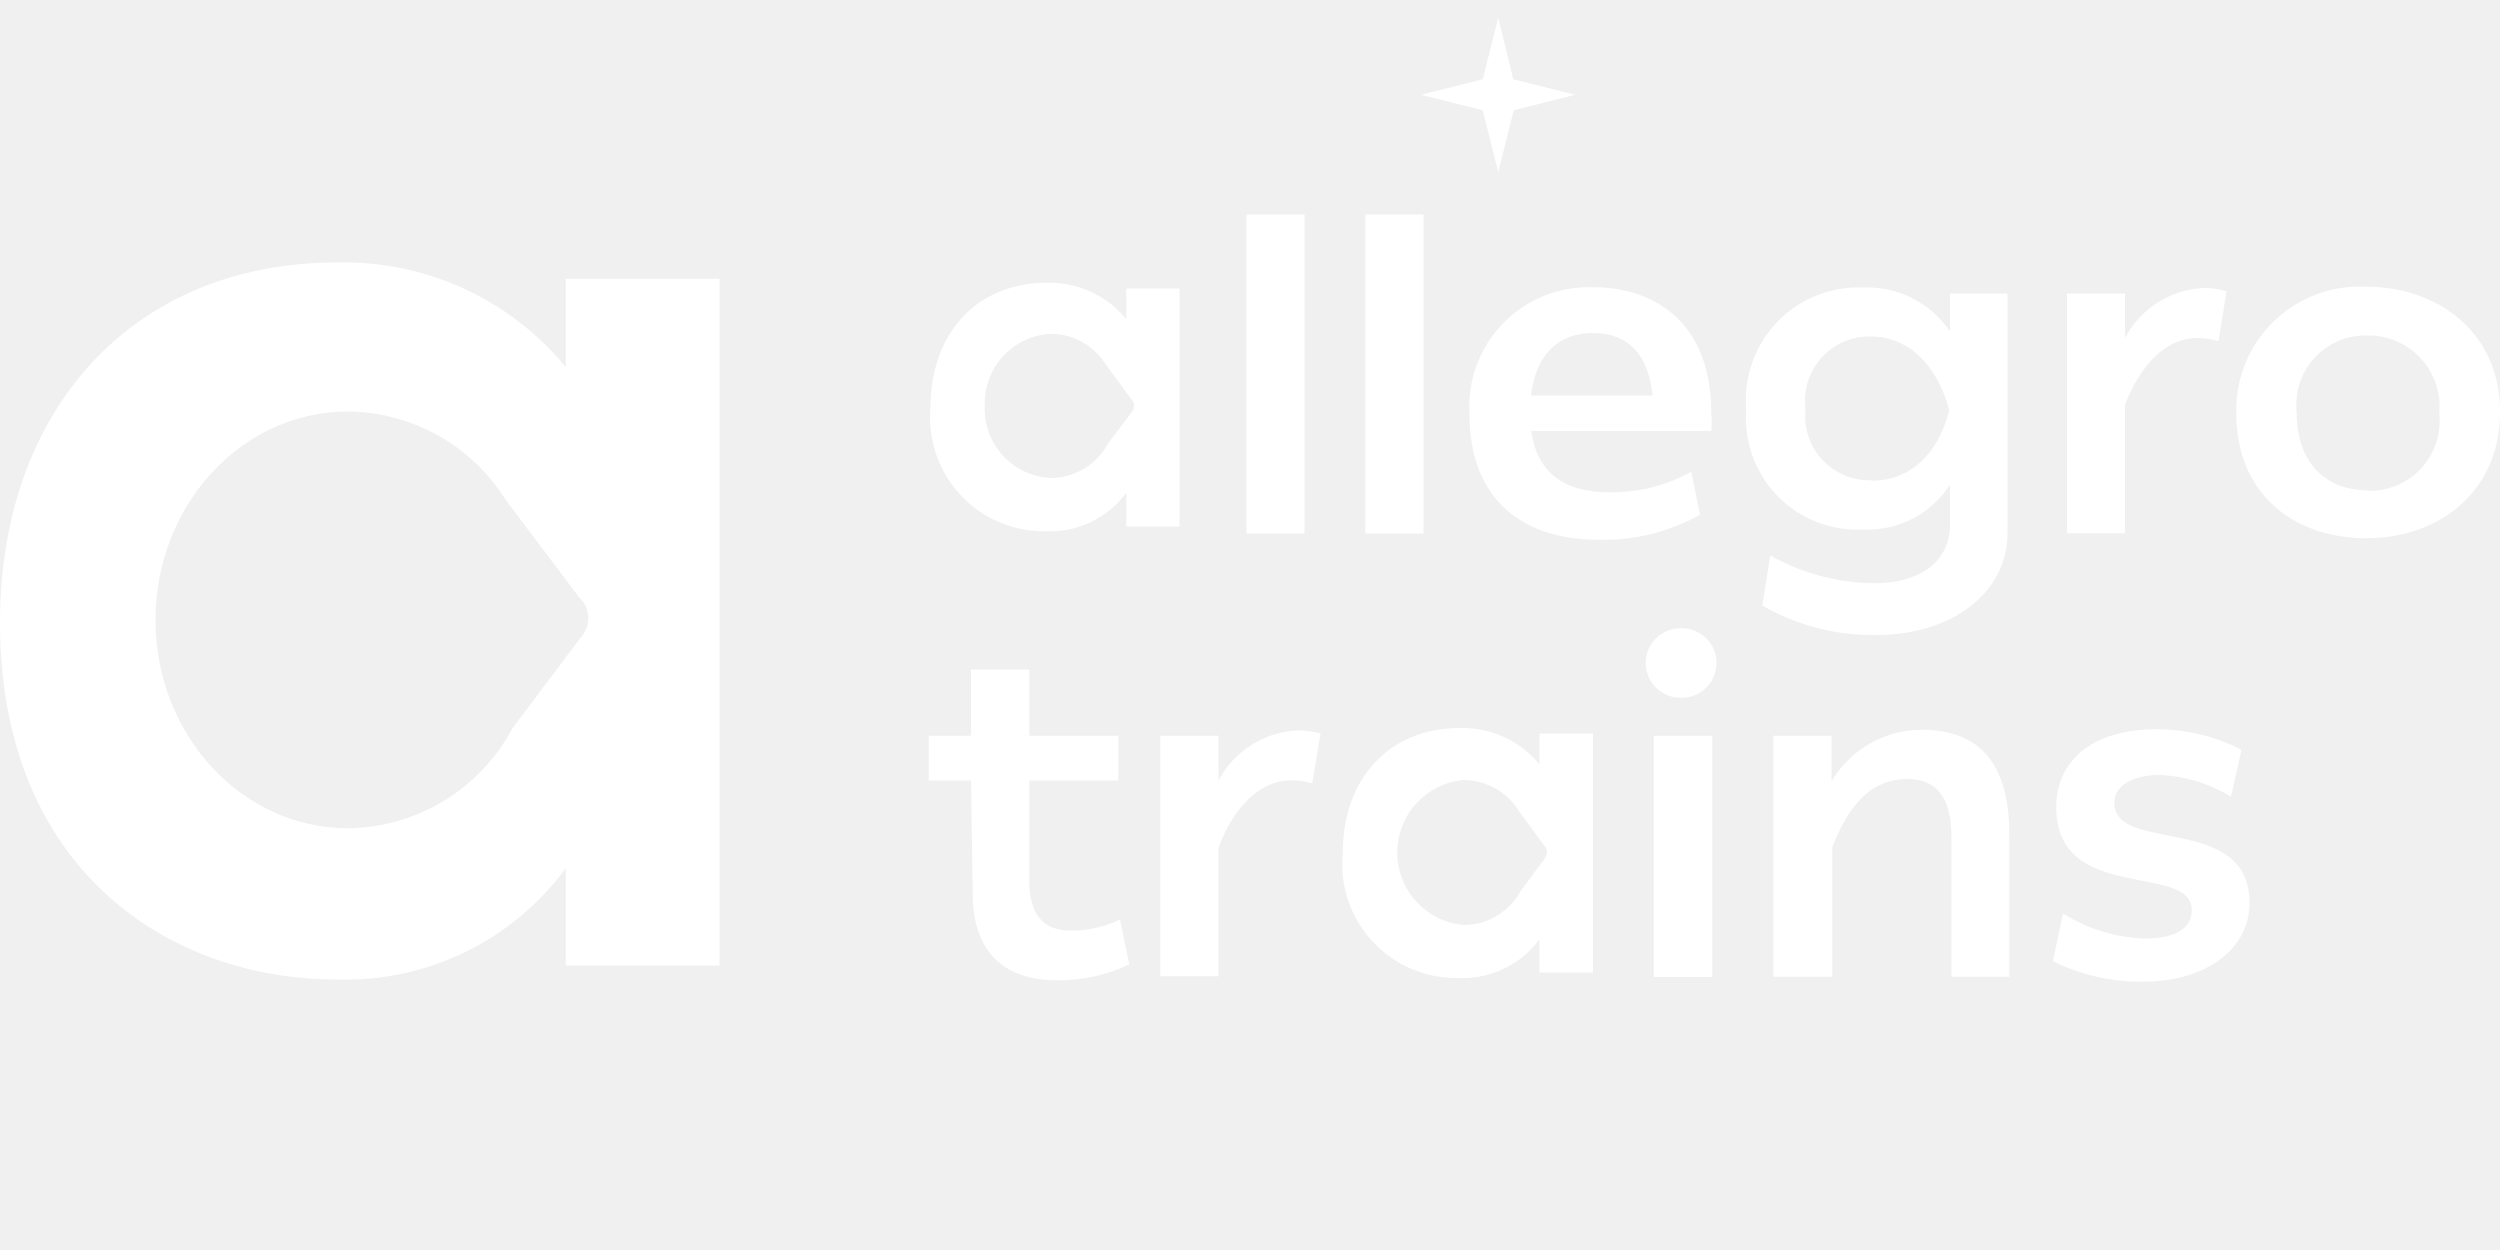
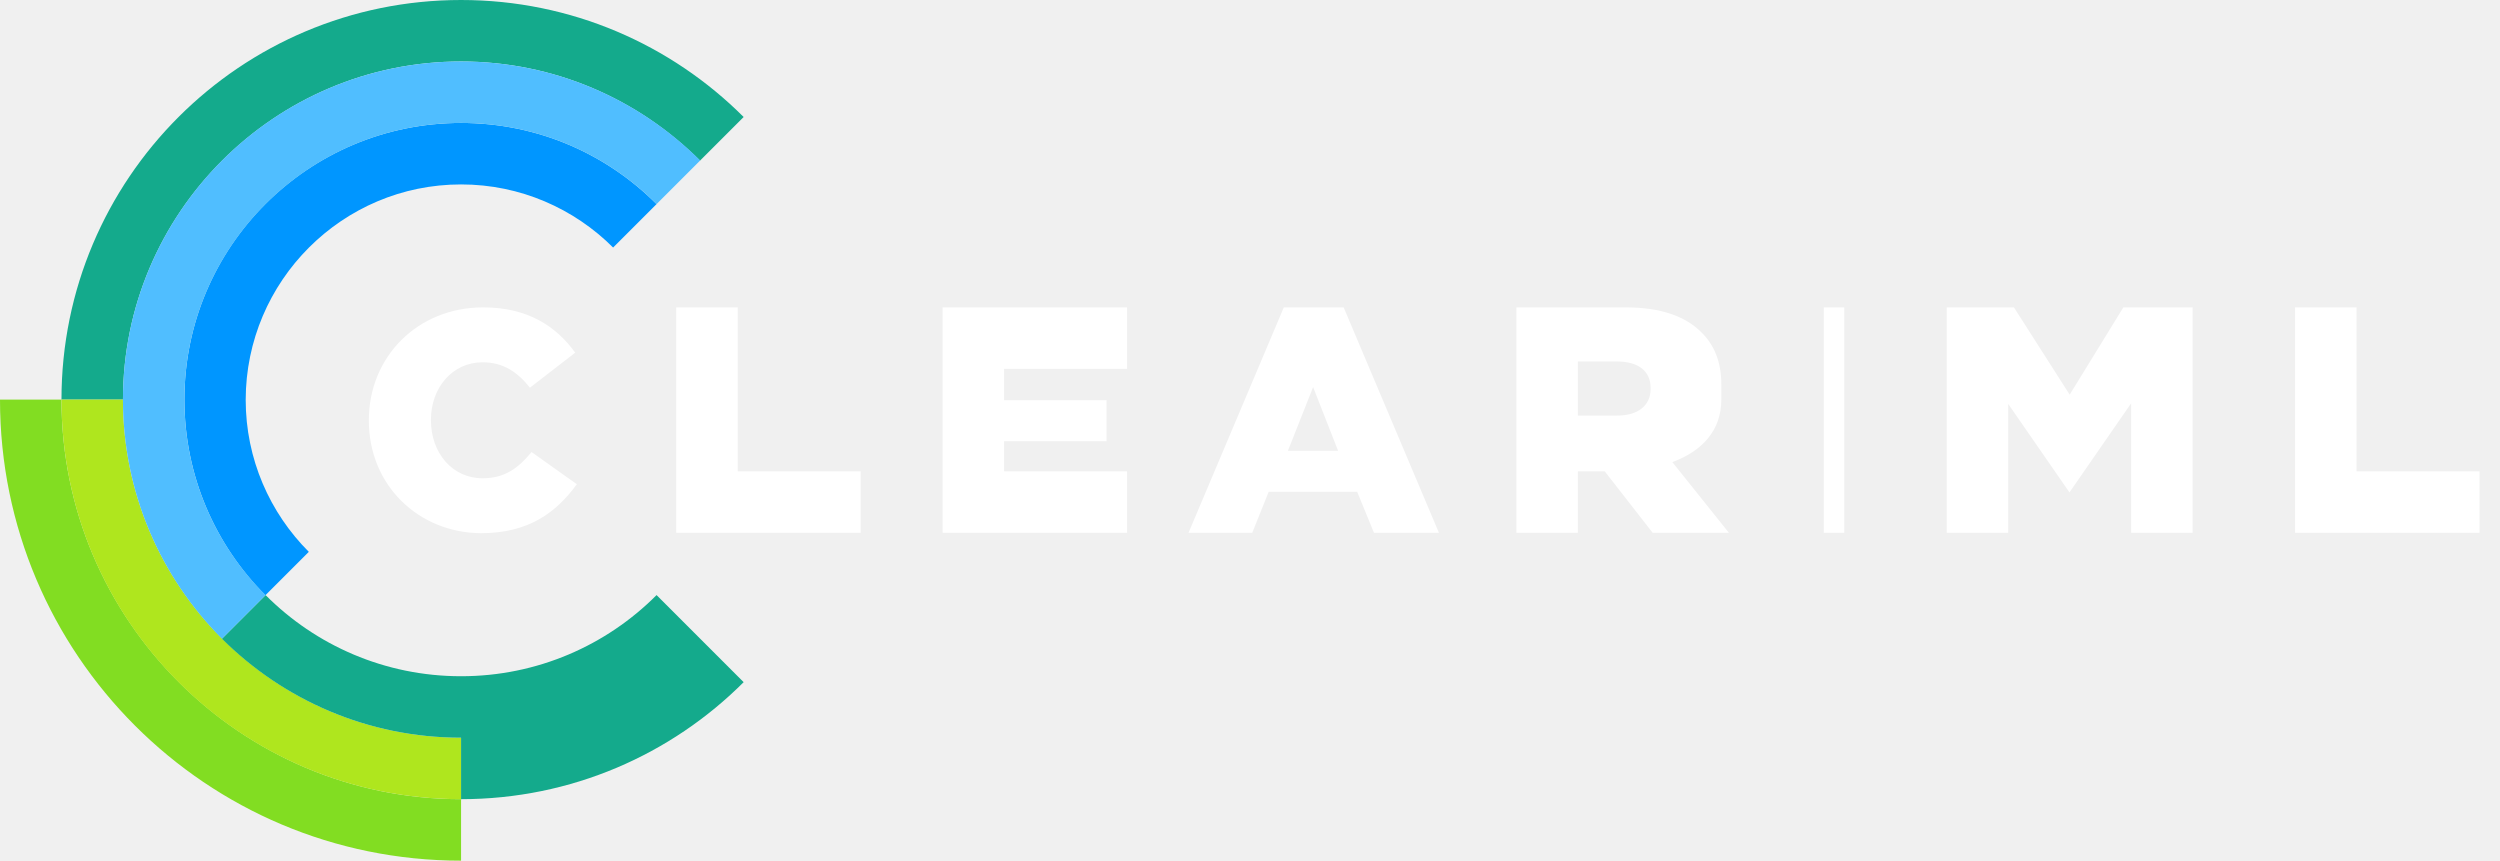
- <svg xmlns="http://www.w3.org/2000/svg" width="100" height="50" viewBox="0 0 100 50">
-   <path d="M38.84,31.22H37.15V29.43h1.69V26.78h2.33v2.65h3.56v1.79H41.17v4c0,1.49.68,2,1.63,2a4.36,4.36,0,0,0,2-.44l.37,1.8a6.54,6.54,0,0,1-2.92.63c-2,0-3.34-1.06-3.34-3.45Zm7.57-1.79h2.33v1.79a3.77,3.77,0,0,1,3.14-2,3,3,0,0,1,.94.12l-.33,2a2.7,2.7,0,0,0-.85-.13c-1.19,0-2.26,1-2.9,2.69v5.15H46.41Zm20.91-4.3a1.39,1.39,0,1,1-.1,2.78,1.39,1.39,0,0,1,0-2.78Zm-1.17,4.3h2.34v9.65H66.15Zm4.78,0h2.33v1.82a4.21,4.21,0,0,1,3.6-2.06c2,0,3.51,1,3.51,4.16v5.72H78.06V33.51c0-1.65-.62-2.35-1.77-2.35-1.33,0-2.28.87-3,2.73v5.18H70.93Zm11.19,9,.4-1.89a6.56,6.56,0,0,0,3.25,1c1.17,0,1.9-.35,1.9-1.14,0-1.91-5.42-.23-5.42-4.11,0-1.89,1.48-3.12,4-3.12a7.49,7.49,0,0,1,3.41.82l-.42,1.88A5.87,5.87,0,0,0,86.37,31c-1.05,0-1.8.42-1.8,1.11,0,2.06,5.41.4,5.41,4,0,1.9-1.8,3.16-4.28,3.16A8,8,0,0,1,82.12,38.45ZM61.58,30.57a4,4,0,0,0-3.19-1.45c-2.8,0-4.68,2-4.68,5a4.56,4.56,0,0,0,4.68,5,3.8,3.8,0,0,0,3.19-1.55V38.9h2.14V29.34H61.58Zm.25,3.71h0l-.06.09h0l-.93,1.25A2.61,2.61,0,0,1,58.56,37a2.91,2.91,0,0,1,0-5.8,2.61,2.61,0,0,1,2.2,1.25l1,1.36a.36.36,0,0,1,.06.46ZM45.05,12.76a4,4,0,0,0-3.17-1.45c-2.79,0-4.66,2-4.66,5a4.55,4.55,0,0,0,4.66,4.94,3.78,3.78,0,0,0,3.17-1.54v1.35h2.13V11.54H45.05Zm.25,3.68h0l-.06.08h0l-.92,1.22a2.61,2.61,0,0,1-2.27,1.38,2.77,2.77,0,0,1-2.66-2.88,2.79,2.79,0,0,1,2.66-2.89,2.62,2.62,0,0,1,2.19,1.24l1,1.36A.38.38,0,0,1,45.3,16.44Zm4.56-7.86h2.32V21.34H49.86Zm4.75,0h2.33V21.34H54.61ZM68,20.59a7.86,7.86,0,0,1-4.05,1c-3.34,0-5.17-1.89-5.17-5a4.78,4.78,0,0,1,4.94-5.1c2.65,0,4.73,1.59,4.73,5a3.78,3.78,0,0,1,0,.75h-7.2c.23,1.63,1.26,2.45,3.12,2.45a6.5,6.5,0,0,0,3.28-.82Zm-6.8-4.77H66.1c-.16-1.67-1-2.5-2.38-2.5S61.44,14.17,61.24,15.82ZM74.5,11.5A4,4,0,0,1,78,13.26V11.74h2.3v9.58c0,2.37-2.19,4.08-5.26,4.08a8.83,8.83,0,0,1-4.55-1.18l.32-2A8.65,8.65,0,0,0,75,23.33c1.62,0,3-.74,3-2.36V19.38a3.89,3.89,0,0,1-3.45,1.8,4.46,4.46,0,0,1-4.7-4.8A4.5,4.5,0,0,1,74.5,11.5Zm.37,7.73c1.48,0,2.63-1,3.09-2.78v-.07c-.48-1.82-1.67-2.92-3.11-2.92a2.57,2.57,0,0,0-2.63,2.9,2.57,2.57,0,0,0,2.64,2.85Zm7.81-7.49H85v1.78a3.75,3.75,0,0,1,3.12-2,3.28,3.28,0,0,1,.94.13l-.32,2a2.8,2.8,0,0,0-.86-.13c-1.18,0-2.24,1-2.88,2.67v5.14H82.68Zm12-.27c2.74,0,5.32,1.75,5.32,5s-2.49,5.06-5.35,5.06-5.2-1.74-5.2-5A4.94,4.94,0,0,1,94.68,11.47Zm0,8.16a2.79,2.79,0,0,0,2.89-3.09,2.84,2.84,0,0,0-2.85-3.12,2.77,2.77,0,0,0-2.85,3.09c0,2.09,1.25,3.1,2.81,3.1ZM59.93,6.88l.62-2.47L63,3.79l-2.47-.62L59.93.71l-.62,2.46-2.47.62,2.47.62Zm-37.3,7.8a11.5,11.5,0,0,0-9.17-4.18C5.41,10.5,0,16.29,0,24.91c0,9.86,6.76,14.27,13.46,14.27a10.94,10.94,0,0,0,9.17-4.45v3.89h6.15V11.15H22.63Zm.74,10.63h0l0,0a1.08,1.08,0,0,1-.18.24h0L20.5,29.13a7.55,7.55,0,0,1-6.58,4c-4.25,0-7.7-3.73-7.7-8.33s3.45-8.34,7.7-8.34A7.53,7.53,0,0,1,20.23,20l2.94,3.9A1.12,1.12,0,0,1,23.37,25.31Z" fill="#fff" />
+ <svg xmlns="http://www.w3.org/2000/svg" x="0px" y="0px" viewBox="0 0 122 42" enable-background="new 0 0 122 42" xml:space="preserve">
+   <g>
+     <path fill="#FFFFFF" d="M18,20.53V20.5c0-3.08,2.37-5.5,5.58-5.5c2.16,0,3.55,0.91,4.49,2.21l-2.21,1.71   c-0.6-0.76-1.3-1.24-2.31-1.24c-1.48,0-2.52,1.25-2.52,2.8v0.03c0,1.59,1.04,2.83,2.52,2.83c1.1,0,1.75-0.51,2.39-1.28l2.21,1.57   c-1,1.37-2.34,2.39-4.68,2.39C20.43,26,18,23.69,18,20.53z" />
+     <path fill="#FFFFFF" d="M33,15h3v8h6v3h-9V15z" />
+     <path fill="#FFFFFF" d="M46,15h9v3h-6v1.53h5v2h-5V23h6v3h-9V15z" />
+     <path fill="#FFFFFF" d="M62.65,15h2.92l4.65,11h-3.17l-0.82-2h-4.32l-0.8,2H58L62.65,15z M65.3,22l-1.22-3.11L62.85,22H65.3z" />
+     <path fill="#FFFFFF" d="M89,26V15h1v11H89z" />
+     <path fill="#FFFFFF" d="M95,15h3.28l2.72,4.26l2.62-4.26H107v11h-3v-6.32l-3.01,4.35L98,19.71V26h-3V15z" />
+     <path fill="#FFFFFF" d="M112,15h3v8h6v3h-9V15z" />
+     <path fill="#FFFFFF" d="M81.61,22.55C83.05,22.02,84,21.02,84,19.5v-0.75c0-1.08-0.34-1.93-1-2.56C82.24,15.44,81.05,15,79.33,15   H74v11h3v-3h1.28h0.03l2.34,3h3.72L81.61,22.55z M80.55,18.98c0,0.8-0.6,1.3-1.63,1.3H77v-2.64h1.9c1.02,0,1.65,0.44,1.65,1.3   V18.98z" />
+   </g>
+   <g>
+     <path fill="#82DD22" d="M22.5,39C11.75,39,3,30.25,3,19.5H0C0,31.93,10.07,42,22.5,42V39z" />
+     <path fill="#14AA8C" d="M22.5,3c4.55,0,8.67,1.85,11.66,4.84l2.13-2.13C32.76,2.18,27.88,0,22.5,0C11.73,0,3,8.73,3,19.5h3   C6,10.4,13.4,3,22.5,3z" />
+     <path fill="#AFE61E" d="M22.5,36C13.4,36,6,28.6,6,19.5H3C3,30.27,11.73,39,22.5,39V36z" />
+     <path fill="#14AA8C" d="M36.29,33.29l-2.13-2.13l0,0l-2.12-2.12C29.6,31.49,26.22,33,22.5,33s-7.1-1.51-9.54-3.96l-2.13,2.13   C13.82,34.15,17.94,36,22.5,36v3C27.88,39,32.76,36.82,36.29,33.29z" />
+     <path fill="#0096FF" d="M12.95,29.05l2.12-2.12c-1.9-1.9-3.08-4.53-3.08-7.42C12,13.71,16.71,9,22.5,9c2.89,0,5.52,1.18,7.42,3.08   l2.12-2.12C29.6,7.51,26.23,6,22.5,6C15.04,6,9,12.04,9,19.5C9,23.23,10.51,26.6,12.95,29.05z" />
+     <path fill="#50BEFF" d="M12.96,29.04C10.51,26.6,9,23.22,9,19.5C9,12.06,15.06,6,22.5,6c3.72,0,7.1,1.51,9.54,3.96l2.13-2.13   C31.18,4.85,27.06,3,22.5,3C13.39,3,6,10.39,6,19.5c0,4.56,1.85,8.68,4.83,11.67L12.96,29.04z" />
+   </g>
</svg>
